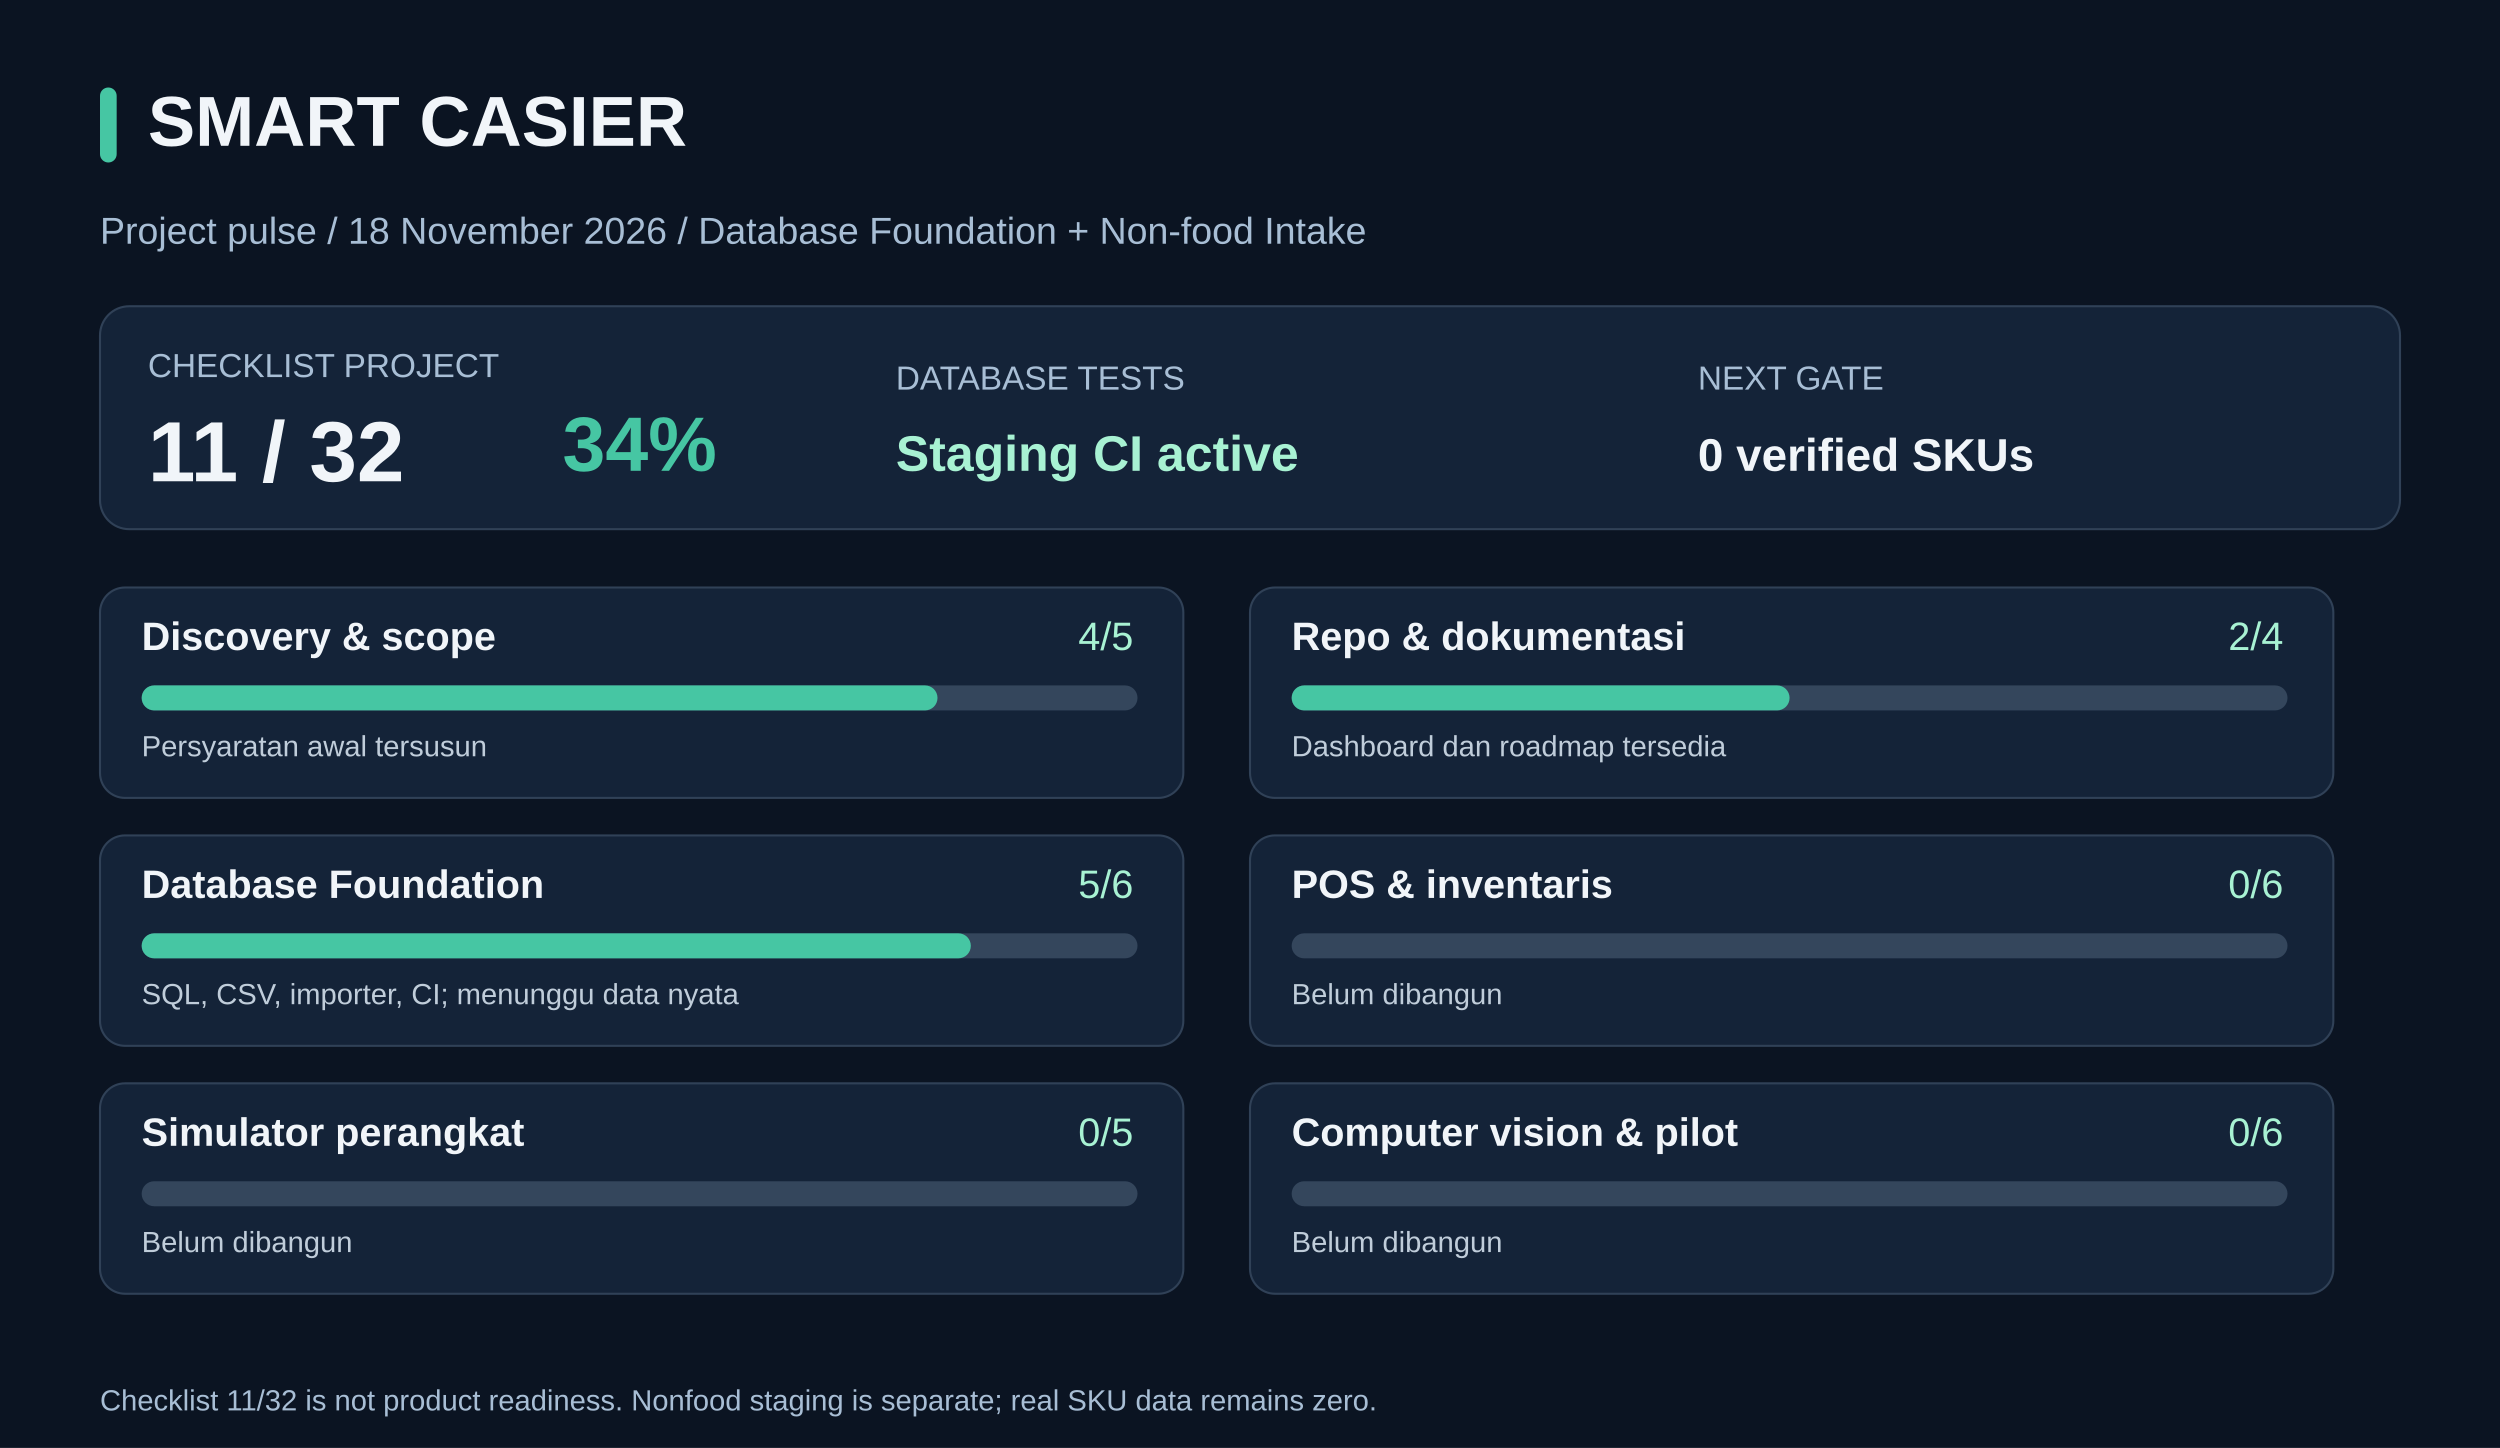
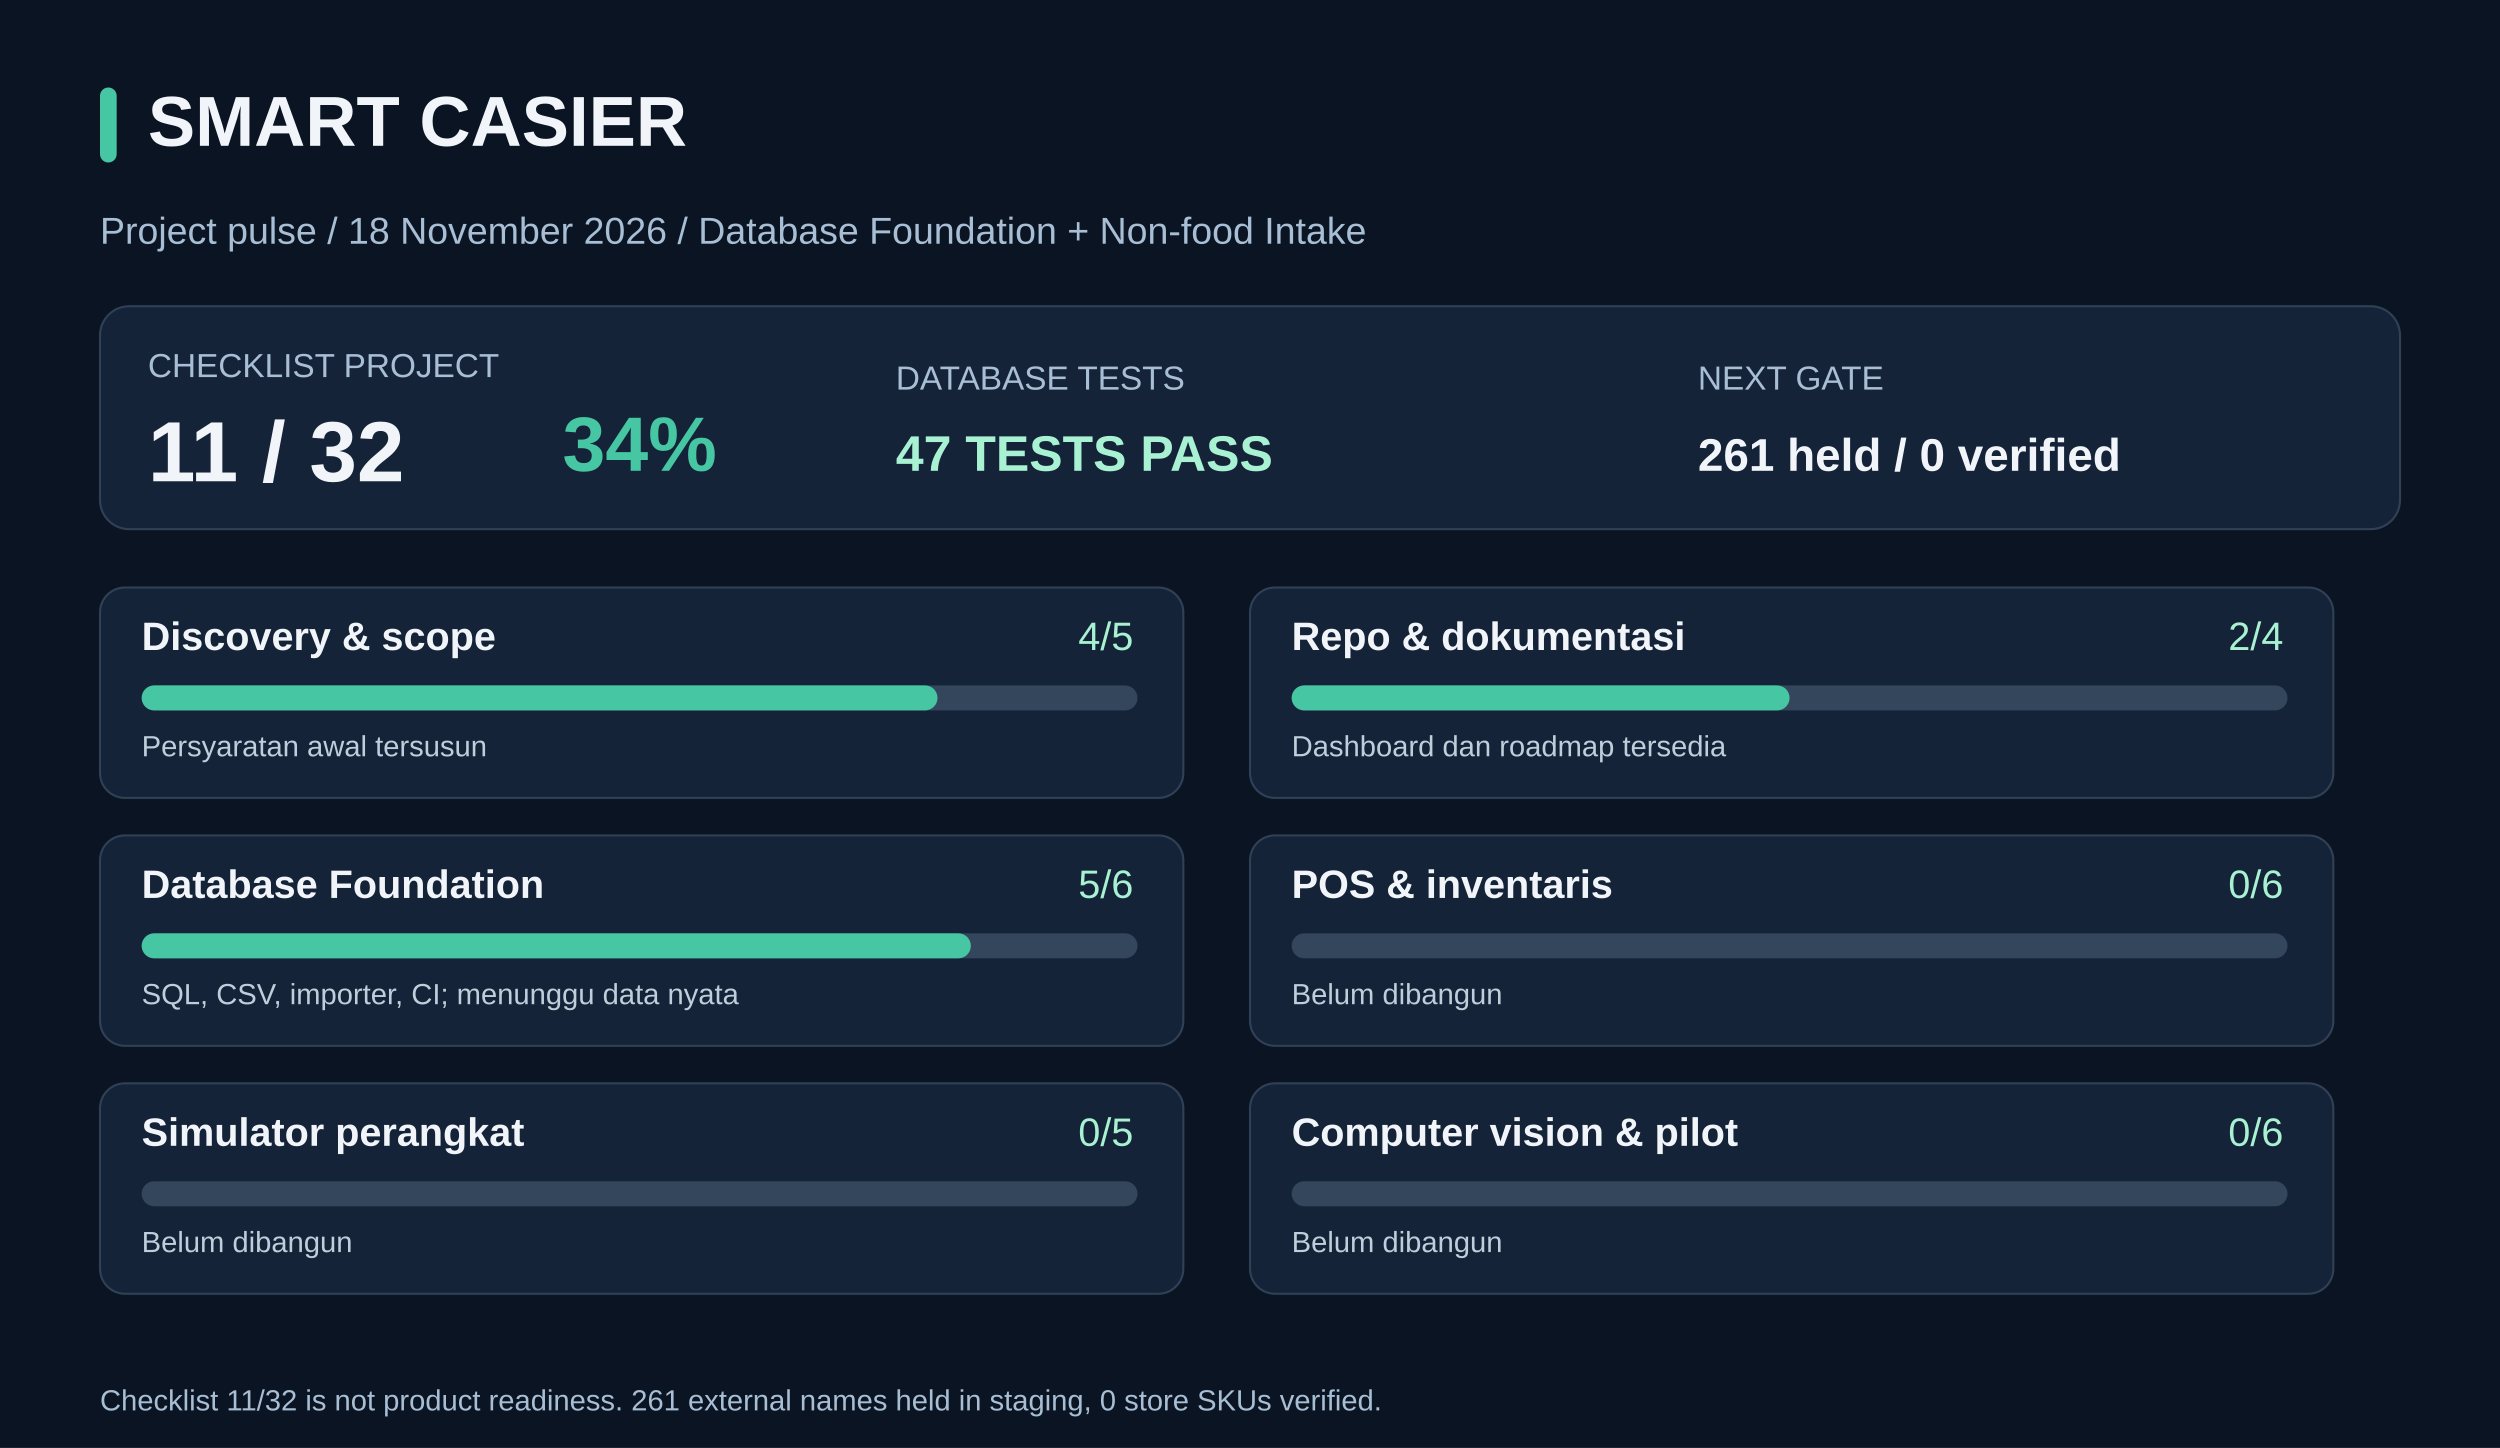
<svg xmlns="http://www.w3.org/2000/svg" width="1200" height="695" viewBox="0 0 1200 695" role="img" aria-label="Progress dashboard Smart Casier: 11 dari 32 checklist, Database Foundation 5 dari 6 selesai">
  <rect width="1200" height="695" fill="#0b1422" />
  <rect x="48" y="42" width="8" height="36" rx="4" fill="#46c6a3" />
  <g font-family="Arial, Helvetica, sans-serif">
    <text x="71" y="70" fill="#f1f5f9" font-size="34" font-weight="700">SMART CASIER</text>
    <text x="48" y="117" fill="#a8bed5" font-size="18">Project pulse  /  18 November 2026  /  Database Foundation + Non-food Intake</text>
    <rect x="48" y="147" width="1104" height="107" rx="14" fill="#142338" stroke="#304157" />
    <text x="71" y="181" fill="#a8bed5" font-size="16">CHECKLIST PROJECT</text>
    <text x="71" y="231" fill="#f1f5f9" font-size="41" font-weight="700">11 / 32</text>
    <text x="270" y="226" fill="#46c6a3" font-size="37" font-weight="700">34%</text>
    <text x="430" y="187" fill="#a8bed5" font-size="16">DATABASE TESTS</text>
-     <text x="430" y="226" fill="#a8f2d3" font-size="24" font-weight="700">Staging CI active</text>
+     <text x="430" y="226" fill="#a8f2d3" font-size="24" font-weight="700">47 TESTS PASS</text>
    <text x="815" y="187" fill="#a8bed5" font-size="16">NEXT GATE</text>
-     <text x="815" y="226" fill="#f1f5f9" font-size="22" font-weight="700">0 verified SKUs</text>
+     <text x="815" y="226" fill="#f1f5f9" font-size="22" font-weight="700">261 held / 0 verified</text>
    <g>
      <rect x="48" y="282" width="520" height="101" rx="12" fill="#142338" stroke="#304157" />
      <text x="68" y="312" fill="#f1f5f9" font-size="19" font-weight="600">Discovery &amp; scope</text>
      <text x="544" y="312" text-anchor="end" fill="#a8f2d3" font-size="19">4/5</text>
      <rect x="68" y="329" width="478" height="12" rx="6" fill="#34465c" />
      <rect x="68" y="329" width="382" height="12" rx="6" fill="#46c6a3" />
      <text x="68" y="363" fill="#c0cdda" font-size="14">Persyaratan awal tersusun</text>
    </g>
    <g>
      <rect x="600" y="282" width="520" height="101" rx="12" fill="#142338" stroke="#304157" />
      <text x="620" y="312" fill="#f1f5f9" font-size="19" font-weight="600">Repo &amp; dokumentasi</text>
      <text x="1096" y="312" text-anchor="end" fill="#a8f2d3" font-size="19">2/4</text>
      <rect x="620" y="329" width="478" height="12" rx="6" fill="#34465c" />
      <rect x="620" y="329" width="239" height="12" rx="6" fill="#46c6a3" />
      <text x="620" y="363" fill="#c0cdda" font-size="14">Dashboard dan roadmap tersedia</text>
    </g>
    <g>
      <rect x="48" y="401" width="520" height="101" rx="12" fill="#142338" stroke="#304157" />
      <text x="68" y="431" fill="#f1f5f9" font-size="19" font-weight="600">Database Foundation</text>
      <text x="544" y="431" text-anchor="end" fill="#a8f2d3" font-size="19">5/6</text>
      <rect x="68" y="448" width="478" height="12" rx="6" fill="#34465c" />
      <rect x="68" y="448" width="398" height="12" rx="6" fill="#46c6a3" />
      <text x="68" y="482" fill="#c0cdda" font-size="14">SQL, CSV, importer, CI; menunggu data nyata</text>
    </g>
    <g>
      <rect x="600" y="401" width="520" height="101" rx="12" fill="#142338" stroke="#304157" />
      <text x="620" y="431" fill="#f1f5f9" font-size="19" font-weight="600">POS &amp; inventaris</text>
      <text x="1096" y="431" text-anchor="end" fill="#a8f2d3" font-size="19">0/6</text>
      <rect x="620" y="448" width="478" height="12" rx="6" fill="#34465c" />
      <rect x="620" y="448" width="0" height="12" rx="6" fill="#46c6a3" />
      <text x="620" y="482" fill="#c0cdda" font-size="14">Belum dibangun</text>
    </g>
    <g>
      <rect x="48" y="520" width="520" height="101" rx="12" fill="#142338" stroke="#304157" />
      <text x="68" y="550" fill="#f1f5f9" font-size="19" font-weight="600">Simulator perangkat</text>
      <text x="544" y="550" text-anchor="end" fill="#a8f2d3" font-size="19">0/5</text>
      <rect x="68" y="567" width="478" height="12" rx="6" fill="#34465c" />
      <rect x="68" y="567" width="0" height="12" rx="6" fill="#46c6a3" />
      <text x="68" y="601" fill="#c0cdda" font-size="14">Belum dibangun</text>
    </g>
    <g>
      <rect x="600" y="520" width="520" height="101" rx="12" fill="#142338" stroke="#304157" />
      <text x="620" y="550" fill="#f1f5f9" font-size="19" font-weight="600">Computer vision &amp; pilot</text>
      <text x="1096" y="550" text-anchor="end" fill="#a8f2d3" font-size="19">0/6</text>
      <rect x="620" y="567" width="478" height="12" rx="6" fill="#34465c" />
      <rect x="620" y="567" width="0" height="12" rx="6" fill="#46c6a3" />
      <text x="620" y="601" fill="#c0cdda" font-size="14">Belum dibangun</text>
    </g>
-     <text x="48" y="677" fill="#a8bed5" font-size="14">Checklist 11/32 is not product readiness. Nonfood staging is separate; real SKU data remains zero.</text>
+     <text x="48" y="677" fill="#a8bed5" font-size="14">Checklist 11/32 is not product readiness. 261 external names held in staging, 0 store SKUs verified.</text>
  </g>
</svg>
